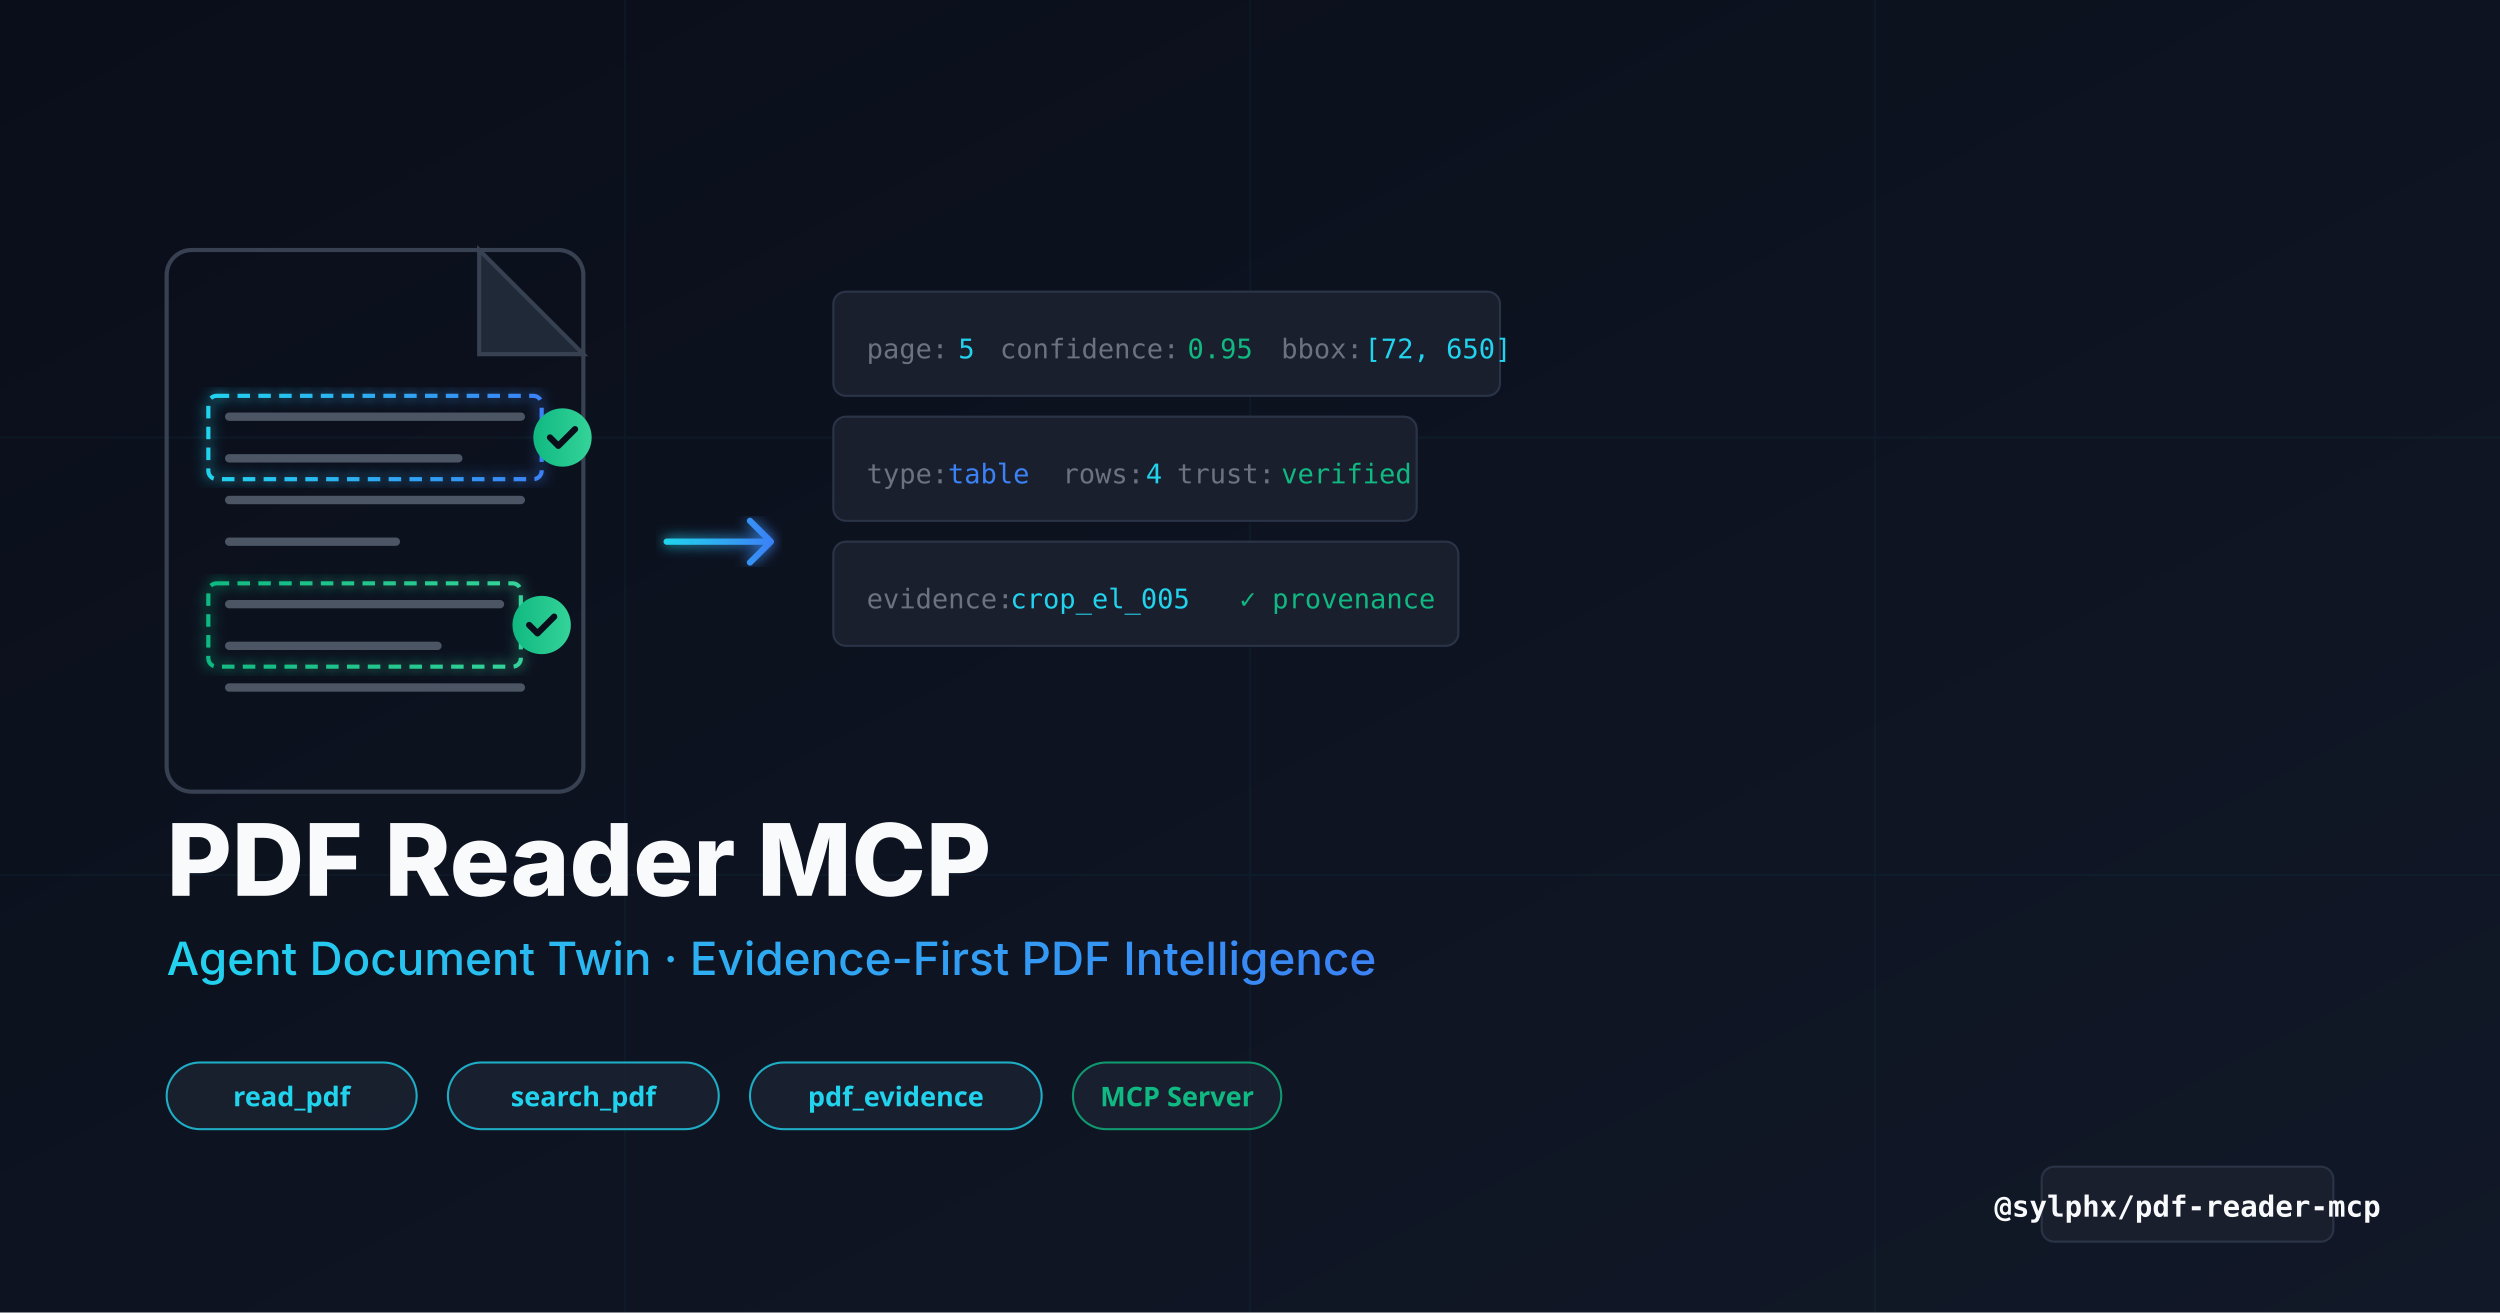
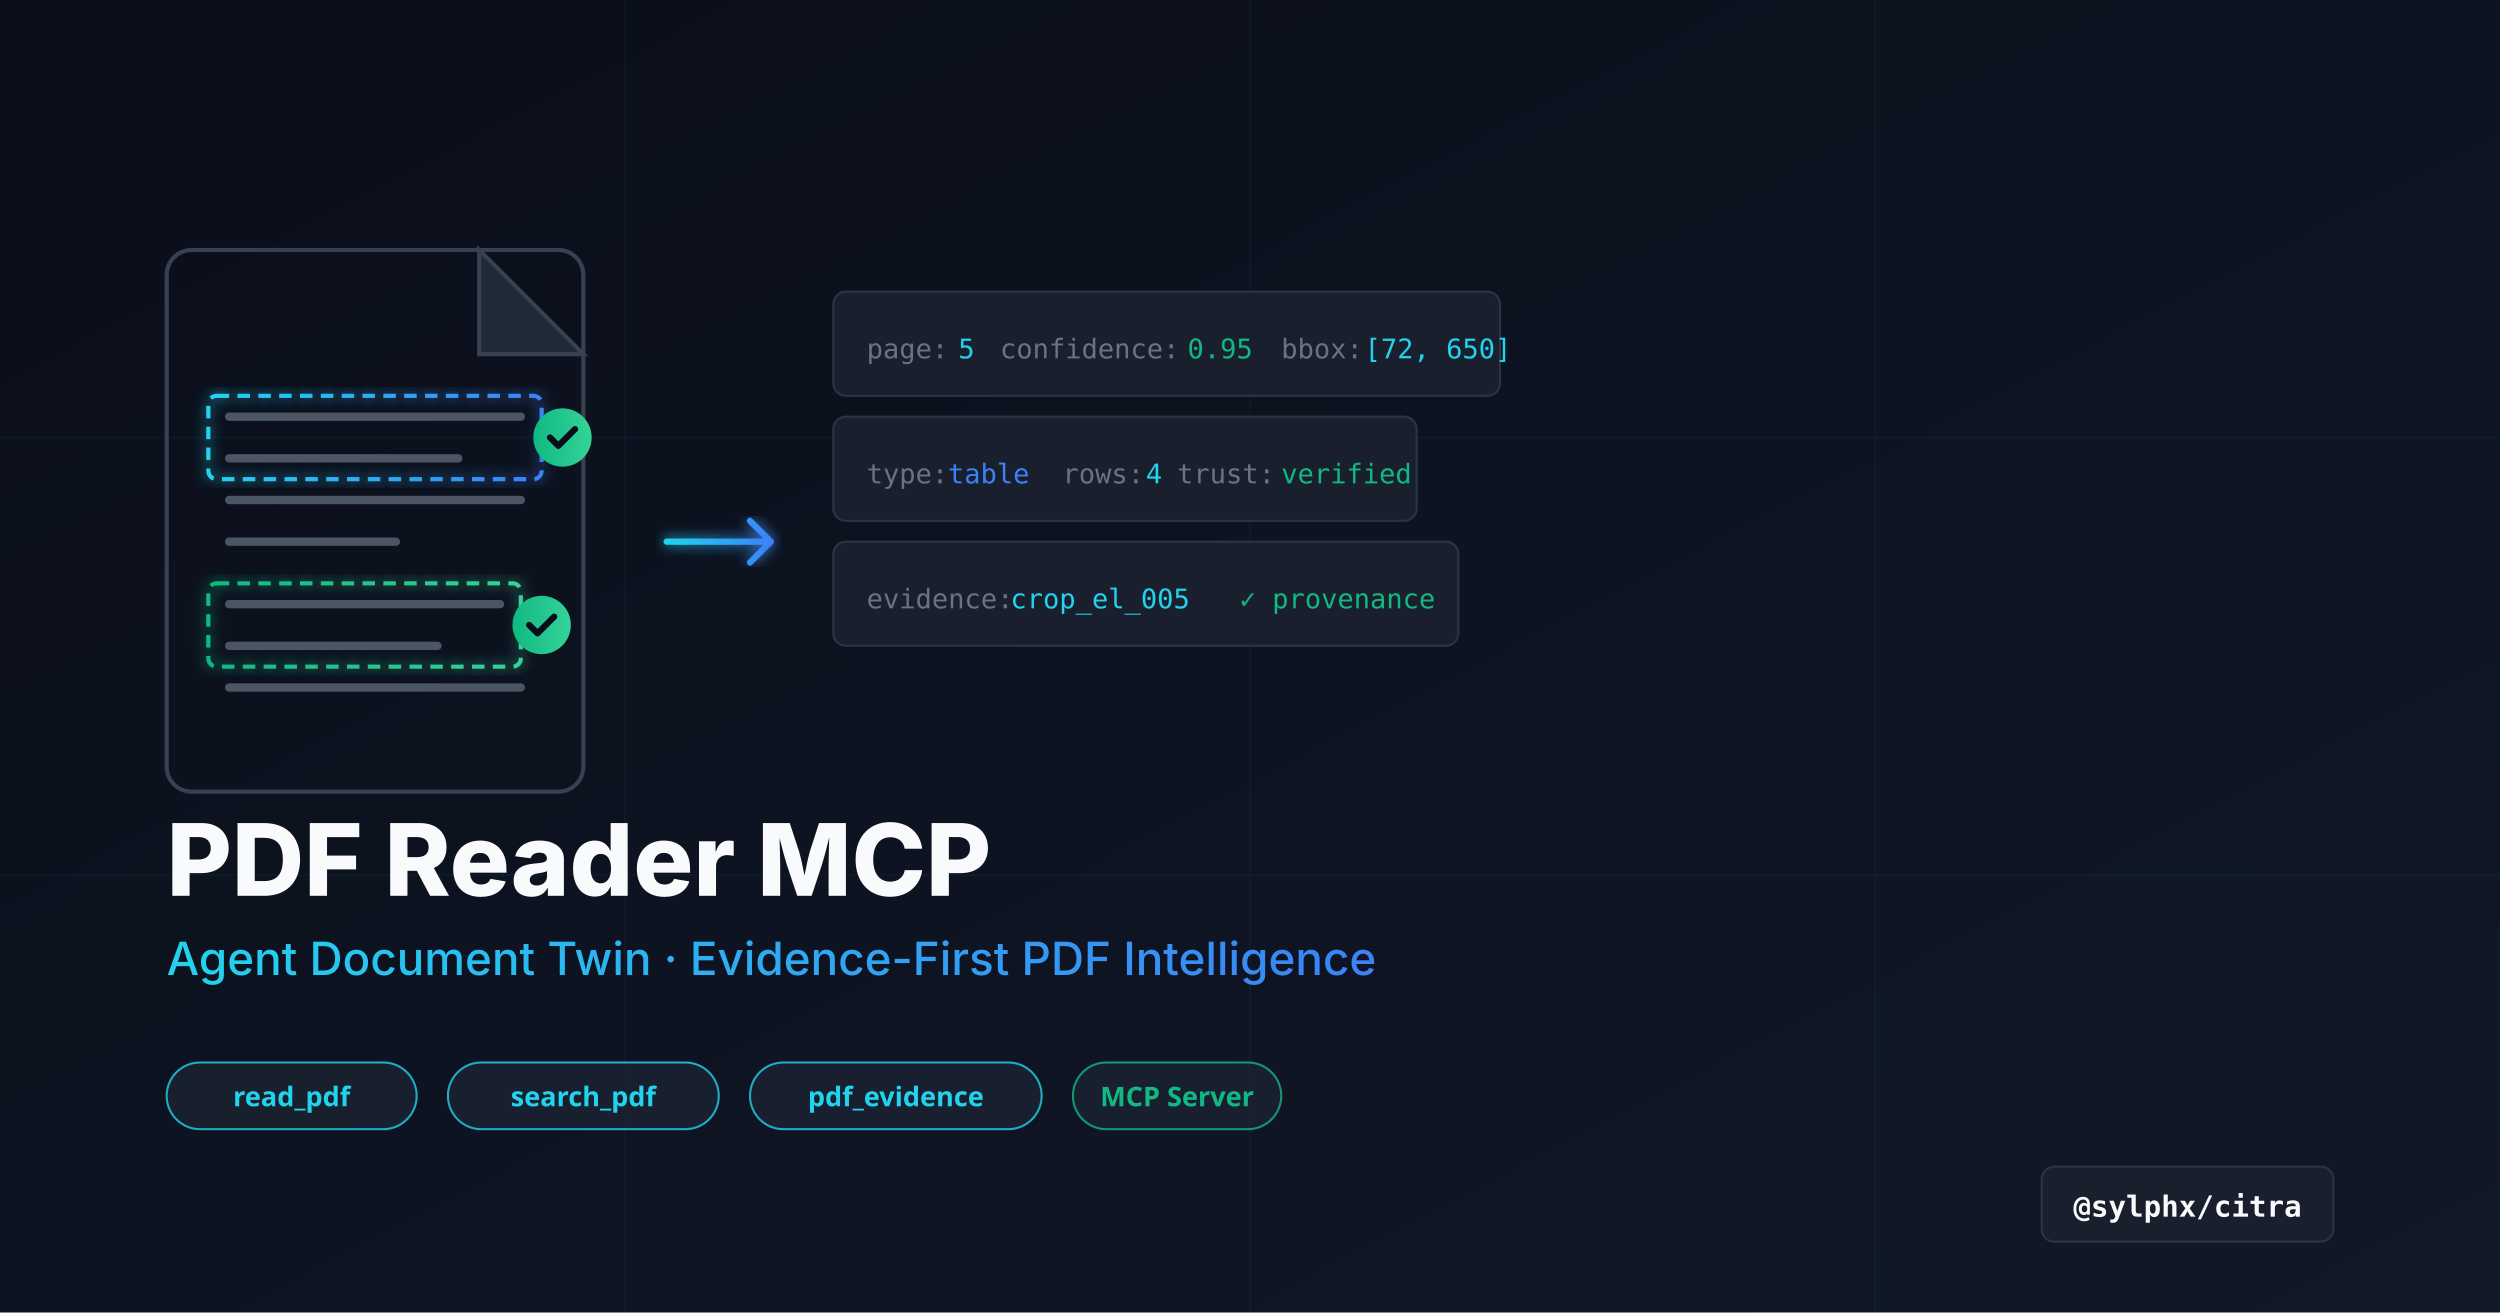
<svg xmlns="http://www.w3.org/2000/svg" width="1200" height="630" viewBox="0 0 1200 630">
  <defs>
    <linearGradient id="bg" x1="0" y1="0" x2="1" y2="1">
      <stop offset="0%" stop-color="#0a0e1a" />
      <stop offset="100%" stop-color="#111827" />
    </linearGradient>
    <linearGradient id="accent" x1="0" y1="0" x2="1" y2="0">
      <stop offset="0%" stop-color="#22d3ee" />
      <stop offset="100%" stop-color="#3b82f6" />
    </linearGradient>
    <linearGradient id="accent2" x1="0" y1="0" x2="1" y2="0">
      <stop offset="0%" stop-color="#10b981" />
      <stop offset="100%" stop-color="#34d399" />
    </linearGradient>
    <filter id="glow">
      <feGaussianBlur stdDeviation="3" result="blur" />
      <feMerge>
        <feMergeNode in="blur" />
        <feMergeNode in="SourceGraphic" />
      </feMerge>
    </filter>
  </defs>
  <rect width="1200" height="630" fill="url(#bg)" />
  <g opacity="0.04">
    <line x1="0" y1="210" x2="1200" y2="210" stroke="#22d3ee" stroke-width="1" />
    <line x1="0" y1="420" x2="1200" y2="420" stroke="#22d3ee" stroke-width="1" />
    <line x1="300" y1="0" x2="300" y2="630" stroke="#22d3ee" stroke-width="1" />
    <line x1="600" y1="0" x2="600" y2="630" stroke="#22d3ee" stroke-width="1" />
    <line x1="900" y1="0" x2="900" y2="630" stroke="#22d3ee" stroke-width="1" />
  </g>
  <g transform="translate(80, 120)">
    <rect x="0" y="0" width="200" height="260" rx="12" fill="none" stroke="#374151" stroke-width="2" />
    <path d="M 150 0 L 200 50 L 150 50 Z" fill="#1f2937" stroke="#374151" stroke-width="2" />
    <line x1="30" y1="80" x2="170" y2="80" stroke="#4b5563" stroke-width="4" stroke-linecap="round" />
    <line x1="30" y1="100" x2="140" y2="100" stroke="#4b5563" stroke-width="4" stroke-linecap="round" />
    <line x1="30" y1="120" x2="170" y2="120" stroke="#4b5563" stroke-width="4" stroke-linecap="round" />
    <line x1="30" y1="140" x2="110" y2="140" stroke="#4b5563" stroke-width="4" stroke-linecap="round" />
    <line x1="30" y1="170" x2="160" y2="170" stroke="#4b5563" stroke-width="4" stroke-linecap="round" />
    <line x1="30" y1="190" x2="130" y2="190" stroke="#4b5563" stroke-width="4" stroke-linecap="round" />
    <line x1="30" y1="210" x2="170" y2="210" stroke="#4b5563" stroke-width="4" stroke-linecap="round" />
    <rect x="20" y="70" width="160" height="40" rx="4" fill="none" stroke="url(#accent)" stroke-width="2" stroke-dasharray="6 4" filter="url(#glow)" />
    <rect x="20" y="160" width="150" height="40" rx="4" fill="none" stroke="url(#accent2)" stroke-width="2" stroke-dasharray="6 4" filter="url(#glow)" />
    <circle cx="190" cy="90" r="14" fill="url(#accent2)" />
    <path d="M 184 90 L 188 94 L 196 86" fill="none" stroke="#0a0e1a" stroke-width="3" stroke-linecap="round" stroke-linejoin="round" />
    <circle cx="180" cy="180" r="14" fill="url(#accent2)" />
    <path d="M 174 180 L 178 184 L 186 176" fill="none" stroke="#0a0e1a" stroke-width="3" stroke-linecap="round" stroke-linejoin="round" />
  </g>
  <g transform="translate(320, 240)">
    <path d="M 0 20 L 50 20 M 40 10 L 50 20 L 40 30" fill="none" stroke="url(#accent)" stroke-width="3" stroke-linecap="round" stroke-linejoin="round" filter="url(#glow)" />
  </g>
  <g transform="translate(400, 140)">
    <rect x="0" y="0" width="320" height="50" rx="6" fill="#1a1f2e" stroke="#2a3447" stroke-width="1" />
    <text x="16" y="32" font-family="monospace" font-size="13" fill="#6b7280">page:</text>
    <text x="60" y="32" font-family="monospace" font-size="13" fill="#22d3ee">5</text>
    <text x="80" y="32" font-family="monospace" font-size="13" fill="#6b7280">confidence:</text>
    <text x="170" y="32" font-family="monospace" font-size="13" fill="#10b981">0.95</text>
    <text x="215" y="32" font-family="monospace" font-size="13" fill="#6b7280">bbox:</text>
    <text x="255" y="32" font-family="monospace" font-size="13" fill="#22d3ee">[72, 650]</text>
    <rect x="0" y="60" width="280" height="50" rx="6" fill="#1a1f2e" stroke="#2a3447" stroke-width="1" />
    <text x="16" y="92" font-family="monospace" font-size="13" fill="#6b7280">type:</text>
    <text x="55" y="92" font-family="monospace" font-size="13" fill="#3b82f6">table</text>
    <text x="110" y="92" font-family="monospace" font-size="13" fill="#6b7280">rows:</text>
    <text x="150" y="92" font-family="monospace" font-size="13" fill="#22d3ee">4</text>
    <text x="165" y="92" font-family="monospace" font-size="13" fill="#6b7280">trust:</text>
    <text x="215" y="92" font-family="monospace" font-size="13" fill="#10b981">verified</text>
    <rect x="0" y="120" width="300" height="50" rx="6" fill="#1a1f2e" stroke="#2a3447" stroke-width="1" />
    <text x="16" y="152" font-family="monospace" font-size="13" fill="#6b7280">evidence:</text>
    <text x="85" y="152" font-family="monospace" font-size="13" fill="#22d3ee">crop_el_005</text>
    <text x="195" y="152" font-family="monospace" font-size="13" fill="#10b981">✓ provenance</text>
  </g>
  <g transform="translate(80, 430)">
    <text x="0" y="0" font-family="system-ui, -apple-system, sans-serif" font-size="48" font-weight="800" fill="#f9fafb">PDF Reader MCP</text>
    <text x="0" y="38" font-family="system-ui, -apple-system, sans-serif" font-size="22" font-weight="500" fill="url(#accent)">Agent Document Twin · Evidence-First PDF Intelligence</text>
  </g>
  <g transform="translate(80, 510)">
    <rect x="0" y="0" width="120" height="32" rx="16" fill="#1a2332" stroke="#22d3ee" stroke-width="1" opacity="0.8" />
    <text x="60" y="21" font-family="system-ui, sans-serif" font-size="13" font-weight="600" fill="#22d3ee" text-anchor="middle">read_pdf</text>
    <rect x="135" y="0" width="130" height="32" rx="16" fill="#1a2332" stroke="#22d3ee" stroke-width="1" opacity="0.8" />
    <text x="200" y="21" font-family="system-ui, sans-serif" font-size="13" font-weight="600" fill="#22d3ee" text-anchor="middle">search_pdf</text>
    <rect x="280" y="0" width="140" height="32" rx="16" fill="#1a2332" stroke="#22d3ee" stroke-width="1" opacity="0.8" />
    <text x="350" y="21" font-family="system-ui, sans-serif" font-size="13" font-weight="600" fill="#22d3ee" text-anchor="middle">pdf_evidence</text>
    <rect x="435" y="0" width="100" height="32" rx="16" fill="#1a2332" stroke="#10b981" stroke-width="1" opacity="0.8" />
    <text x="485" y="21" font-family="system-ui, sans-serif" font-size="13" font-weight="600" fill="#10b981" text-anchor="middle">MCP Server</text>
  </g>
  <g transform="translate(980, 560)">
    <rect x="0" y="0" width="140" height="36" rx="6" fill="#1a1f2e" stroke="#2a3447" stroke-width="1" />
-     <text x="70" y="24" font-family="monospace" font-size="14" font-weight="700" fill="#f9fafb" text-anchor="middle">@sylphx/pdf-reader-mcp</text>
+     <text x="70" y="24" font-family="monospace" font-size="14" font-weight="700" fill="#f9fafb" text-anchor="middle">@sylphx/citra</text>
  </g>
</svg>
